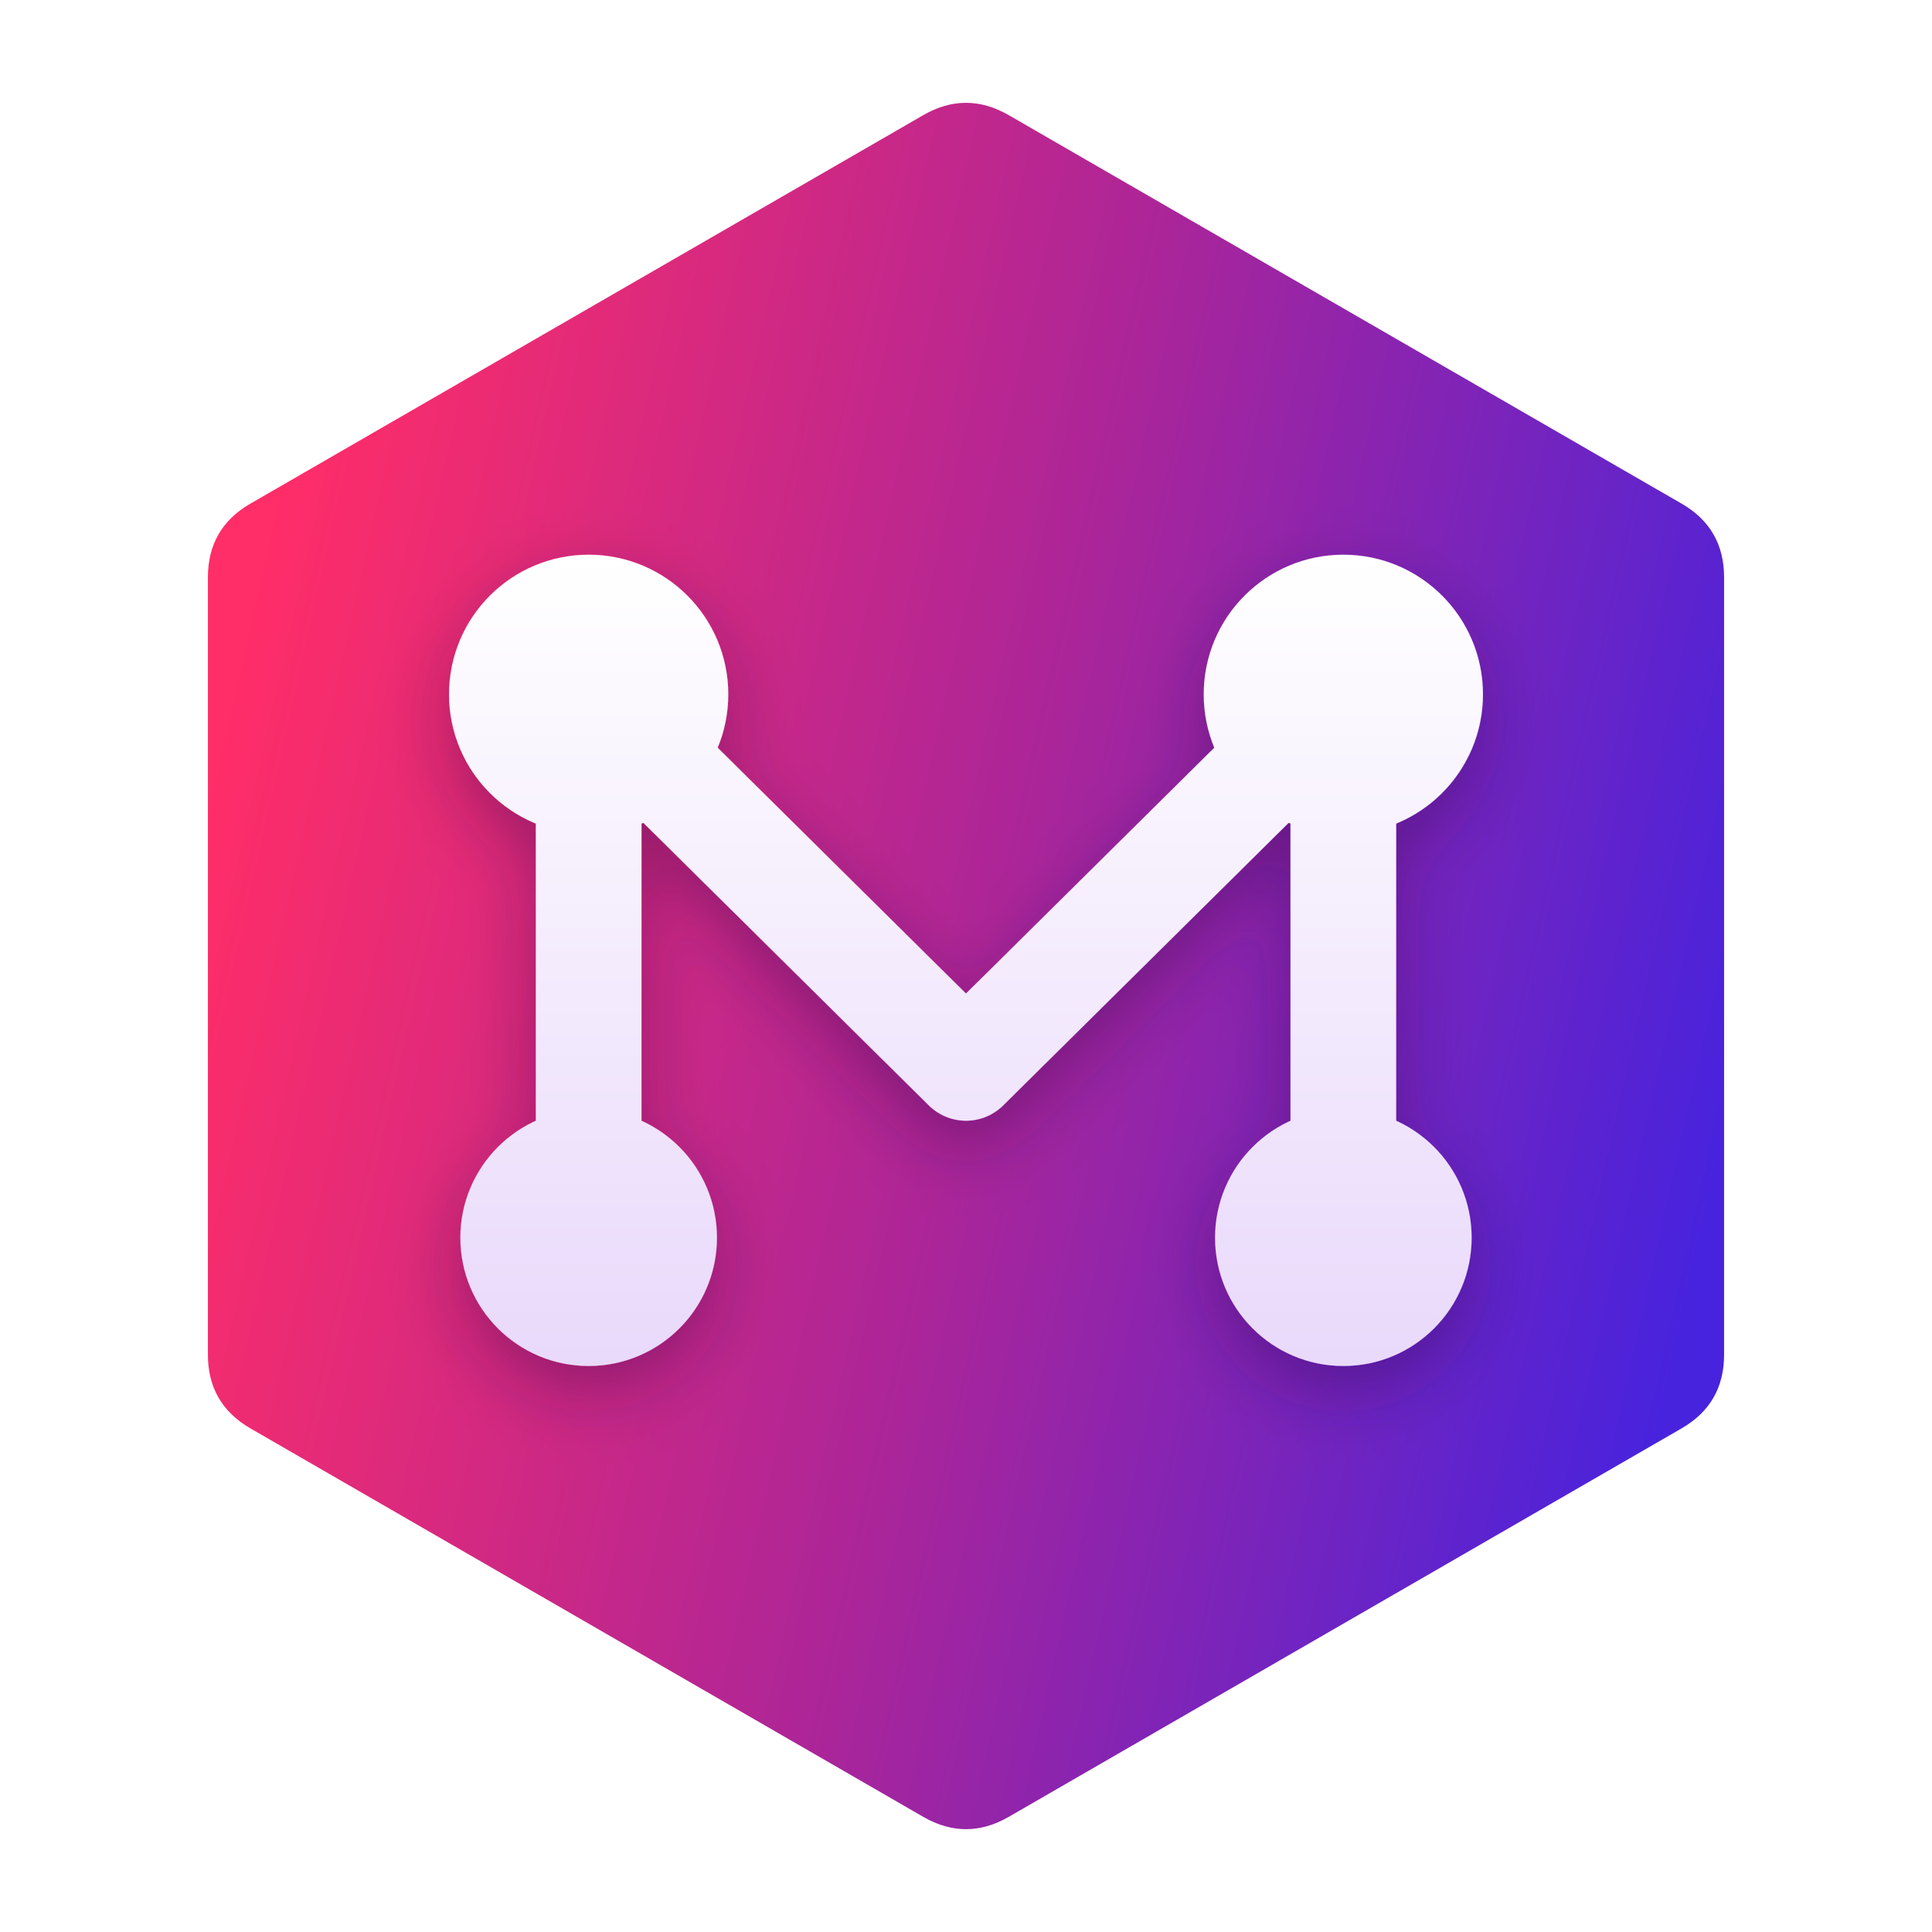
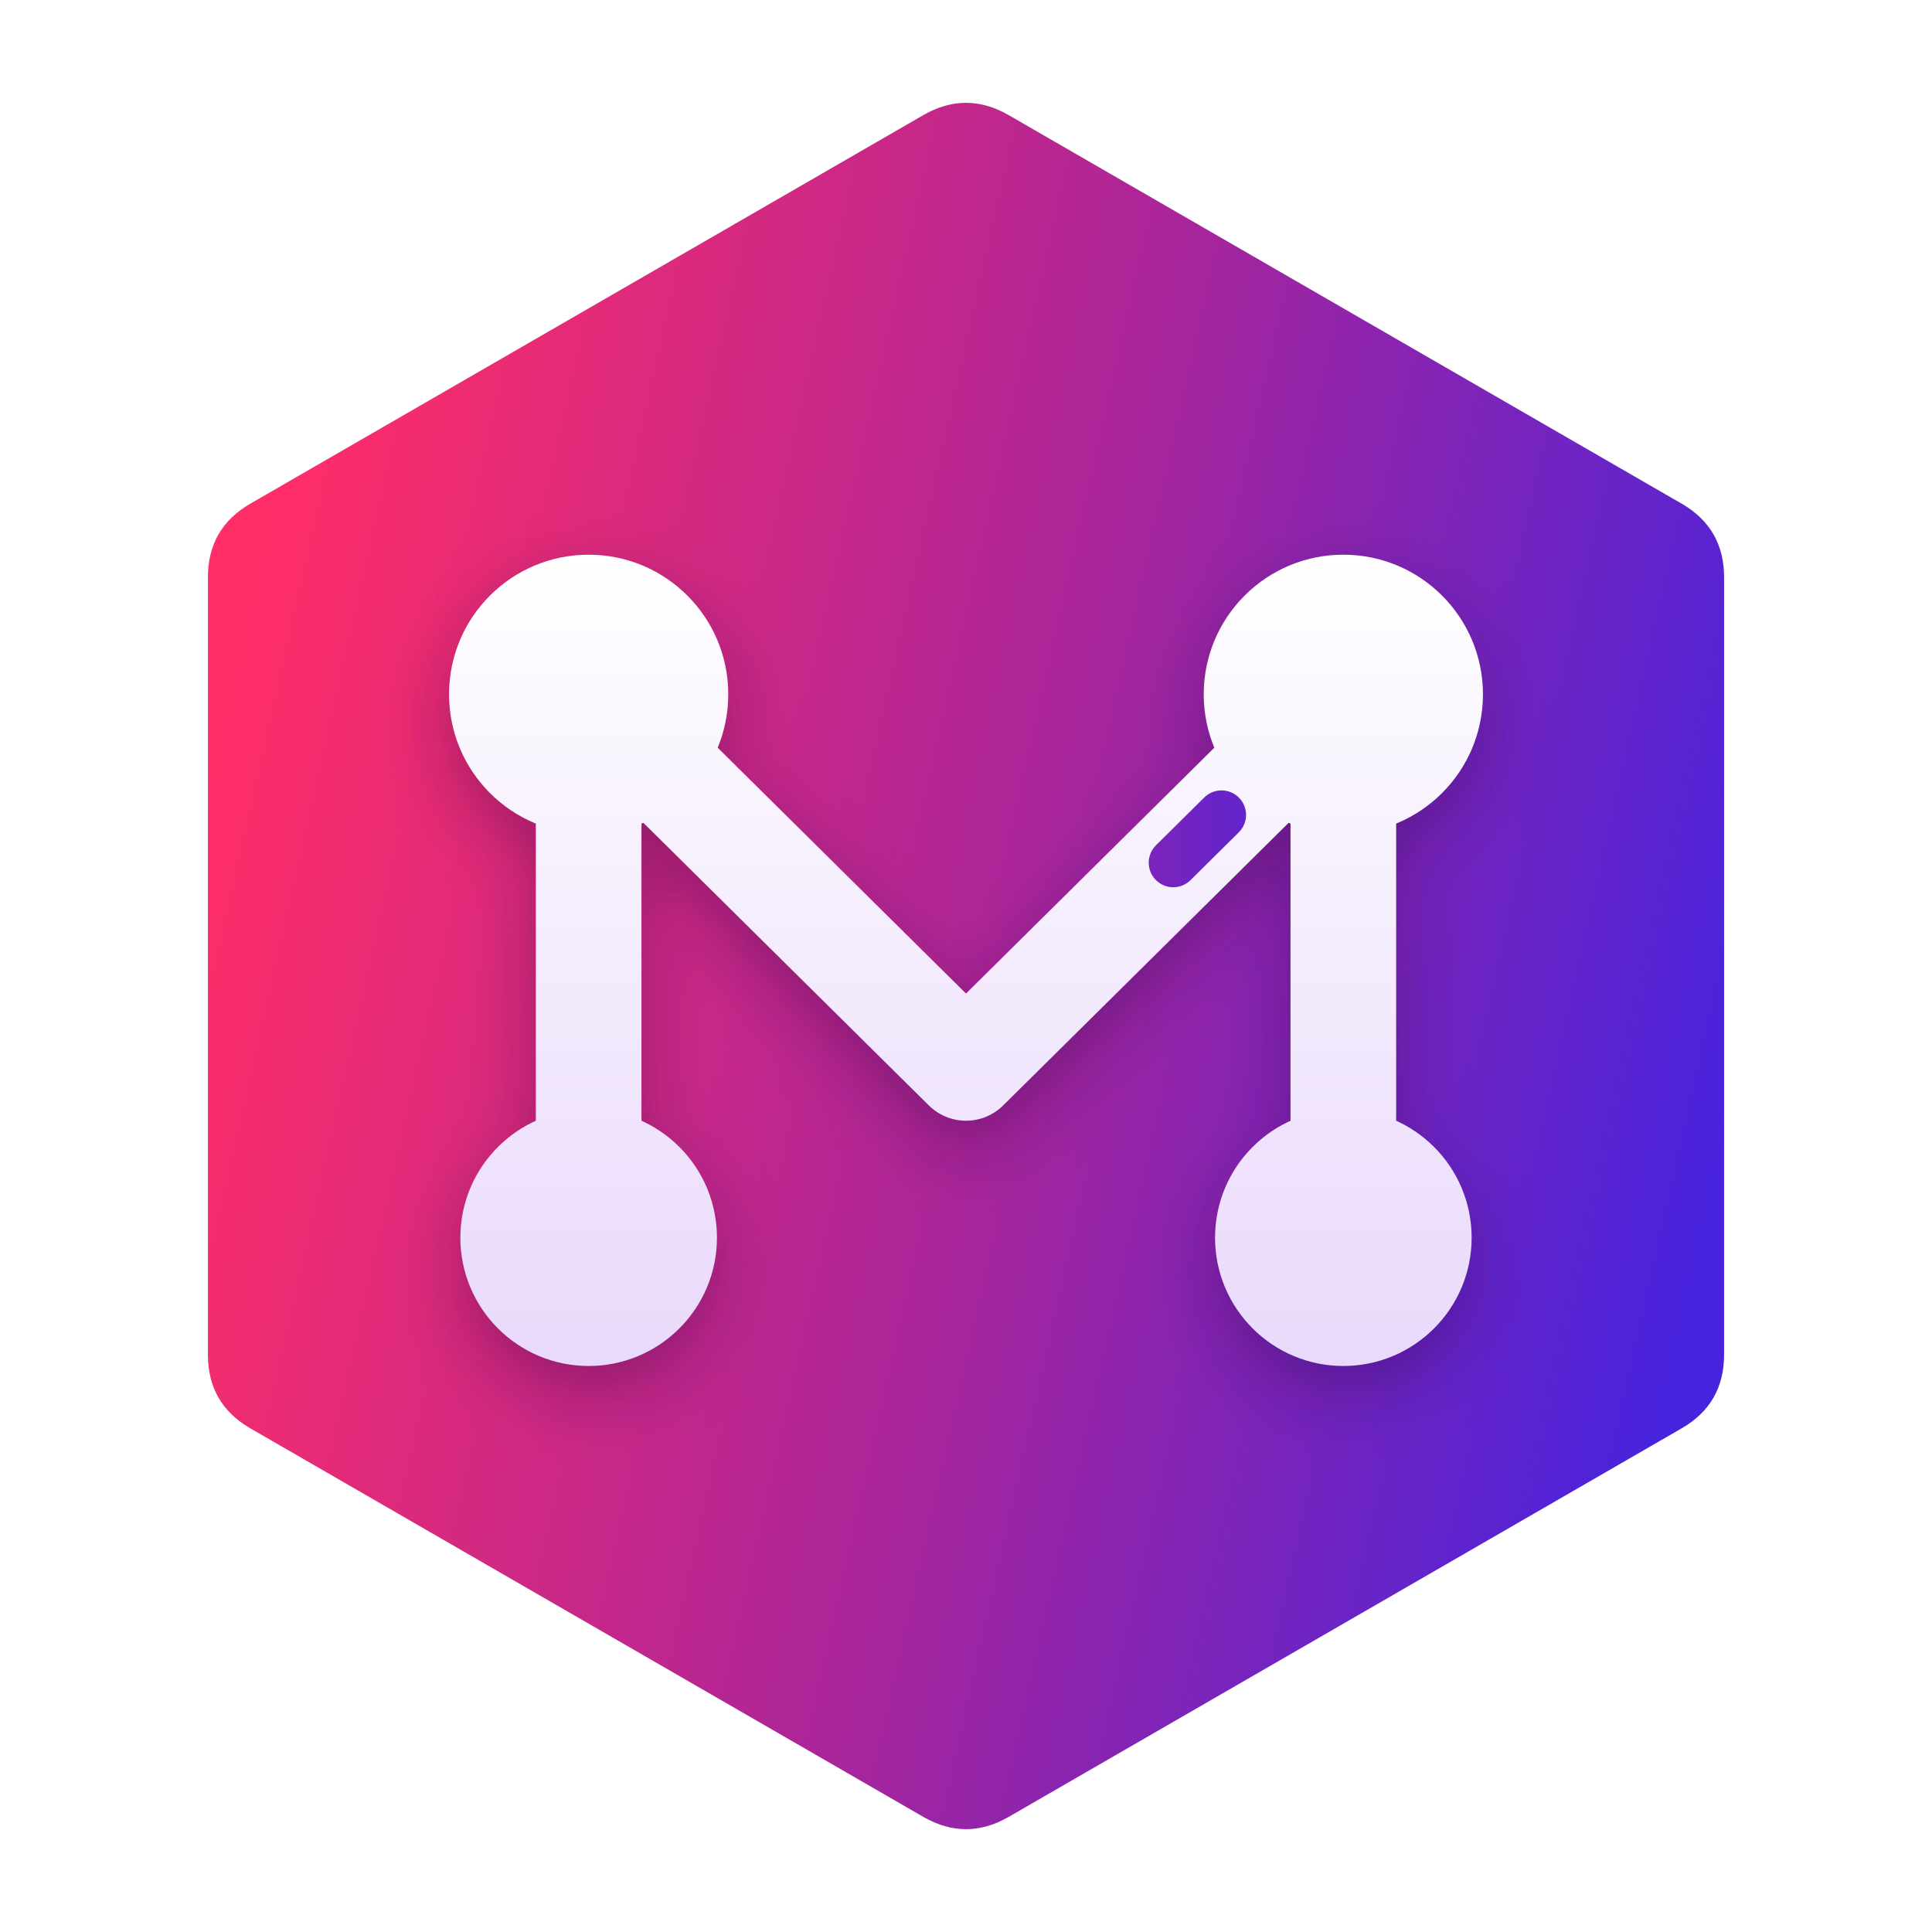
- <svg xmlns="http://www.w3.org/2000/svg" viewBox="0 0 512 512" width="512" height="512" role="img" aria-label="ng-mutation">
+ <svg xmlns="http://www.w3.org/2000/svg" viewBox="0 0 512 512" width="512" height="512" role="img" aria-label="@ngsignal/mutation">
  <defs>
    <linearGradient id="g" gradientUnits="userSpaceOnUse" x1="55.1" y1="210.8" x2="456.9" y2="301.2">
      <stop offset="0" stop-color="#FF2D68" />
      <stop offset=".52" stop-color="#AB2599" />
      <stop offset="1" stop-color="#4823DD" />
    </linearGradient>
    <linearGradient id="m" gradientUnits="userSpaceOnUse" x1="256" y1="147" x2="256" y2="362">
      <stop offset="0" stop-color="#FFFFFF" />
      <stop offset="1" stop-color="#E9D9FB" />
    </linearGradient>
-     <filter id="d" x="-20%" y="-20%" width="140%" height="140%">
-       <feDropShadow dx="0" dy="7" stdDeviation="9" flood-color="#2A0640" flood-opacity="0.34" />
+     <linearGradient id="s" gradientUnits="userSpaceOnUse" x1="156" y1="0" x2="356" y2="0">
+       <stop offset="0" stop-color="#FF2D68" />
+       <stop offset=".5" stop-color="#AB2599" />
+       <stop offset="1" stop-color="#4823DD" />
+     </linearGradient>
+     <filter id="sh" x="-25%" y="-25%" width="150%" height="150%">
+       <feGaussianBlur in="SourceAlpha" stdDeviation="9" result="b" />
+       <feOffset in="b" dy="7" result="o" />
+       <feFlood flood-color="#2A0640" flood-opacity="0.34" result="f" />
+       <feComposite in="f" in2="o" operator="in" />
    </filter>
  </defs>
+   <style>
+     /* Une seule duree partagee, aucun animation-delay : le calage vit dans les
+        pourcentages de chaque @keyframes, donc pas de derive entre les elements.
+        Parcours du M : bas-gauche, haut-gauche, haut-droite, bas-droite. */
+     .n { transform-box: fill-box; transform-origin: center; animation: 2.4s linear infinite; }
+     .n1 { animation-name: n1 } .n2 { animation-name: n2 }
+     .n3 { animation-name: n3 } .n4 { animation-name: n4 }
+     .sig { stroke-dasharray: 18 200; animation: run 2.4s linear infinite; }
+ 
+     @keyframes n1 { 0%,100% { transform: scale(1) }     4% { transform: scale(1.18) } 13% { transform: scale(1) } }
+     @keyframes n2 { 0%,16%,100% { transform: scale(1) } 20% { transform: scale(1.18) } 29% { transform: scale(1) } }
+     @keyframes n3 { 0%,46%,100% { transform: scale(1) } 50% { transform: scale(1.18) } 59% { transform: scale(1) } }
+     @keyframes n4 { 0%,62%,100% { transform: scale(1) } 66% { transform: scale(1.18) } 75% { transform: scale(1) } }
+ 
+     /* Tete du trait : position 0 du chemin a 16% (noeud 2), position 100 a 50% (noeud 3),
+        puis la queue est absorbee par le noeud jusqu'a 58%. */
+     @keyframes run { 0%,16% { stroke-dashoffset: 18 } 50% { stroke-dashoffset: -82 } 58%,100% { stroke-dashoffset: -118 } }
+ 
+     @media (prefers-reduced-motion: reduce) {
+       .n { animation: none } .sig { animation: none; opacity: 0 }
+     }
+   </style>
  <path d="M 267.3 30.5 L 445.7 133.5 Q 456.9 140.0 456.9 153.0 L 456.9 359.0 Q 456.9 372.0 445.7 378.5 L 267.3 481.5 Q 256.0 488.0 244.7 481.5 L 66.3 378.5 Q 55.1 372.0 55.1 359.0 L 55.1 153.0 Q 55.1 140.0 66.3 133.5 L 244.7 30.5 Q 256.0 24.0 267.3 30.5 Z" fill="url(#g)" />
-   <g filter="url(#d)">
-     <g fill="none" stroke="url(#m)" stroke-width="28" stroke-linecap="round" stroke-linejoin="round">
+   <g filter="url(#sh)">
+     <g fill="none" stroke="#000" stroke-width="28" stroke-linecap="round" stroke-linejoin="round">
      <path d="M 156 184 L 256 283 L 356 184" />
      <path d="M 156 184 L 156 328" />
      <path d="M 356 184 L 356 328" />
    </g>
-     <g fill="url(#m)">
+     <g fill="#000">
      <circle cx="156" cy="184" r="37" />
      <circle cx="356" cy="184" r="37" />
      <circle cx="156" cy="328" r="34" />
      <circle cx="356" cy="328" r="34" />
    </g>
  </g>
+   <g fill="none" stroke="url(#m)" stroke-width="28" stroke-linecap="round" stroke-linejoin="round">
+     <path d="M 156 184 L 256 283 L 356 184" />
+     <path d="M 156 184 L 156 328" />
+     <path d="M 356 184 L 356 328" />
+   </g>
+   <path class="sig" pathLength="100" d="M 156 184 L 256 283 L 356 184" fill="none" stroke="url(#s)" stroke-width="13" stroke-linecap="round" />
+   <g fill="url(#m)">
+     <circle class="n n1" cx="156" cy="328" r="34" />
+     <circle class="n n2" cx="156" cy="184" r="37" />
+     <circle class="n n3" cx="356" cy="184" r="37" />
+     <circle class="n n4" cx="356" cy="328" r="34" />
+   </g>
</svg>
